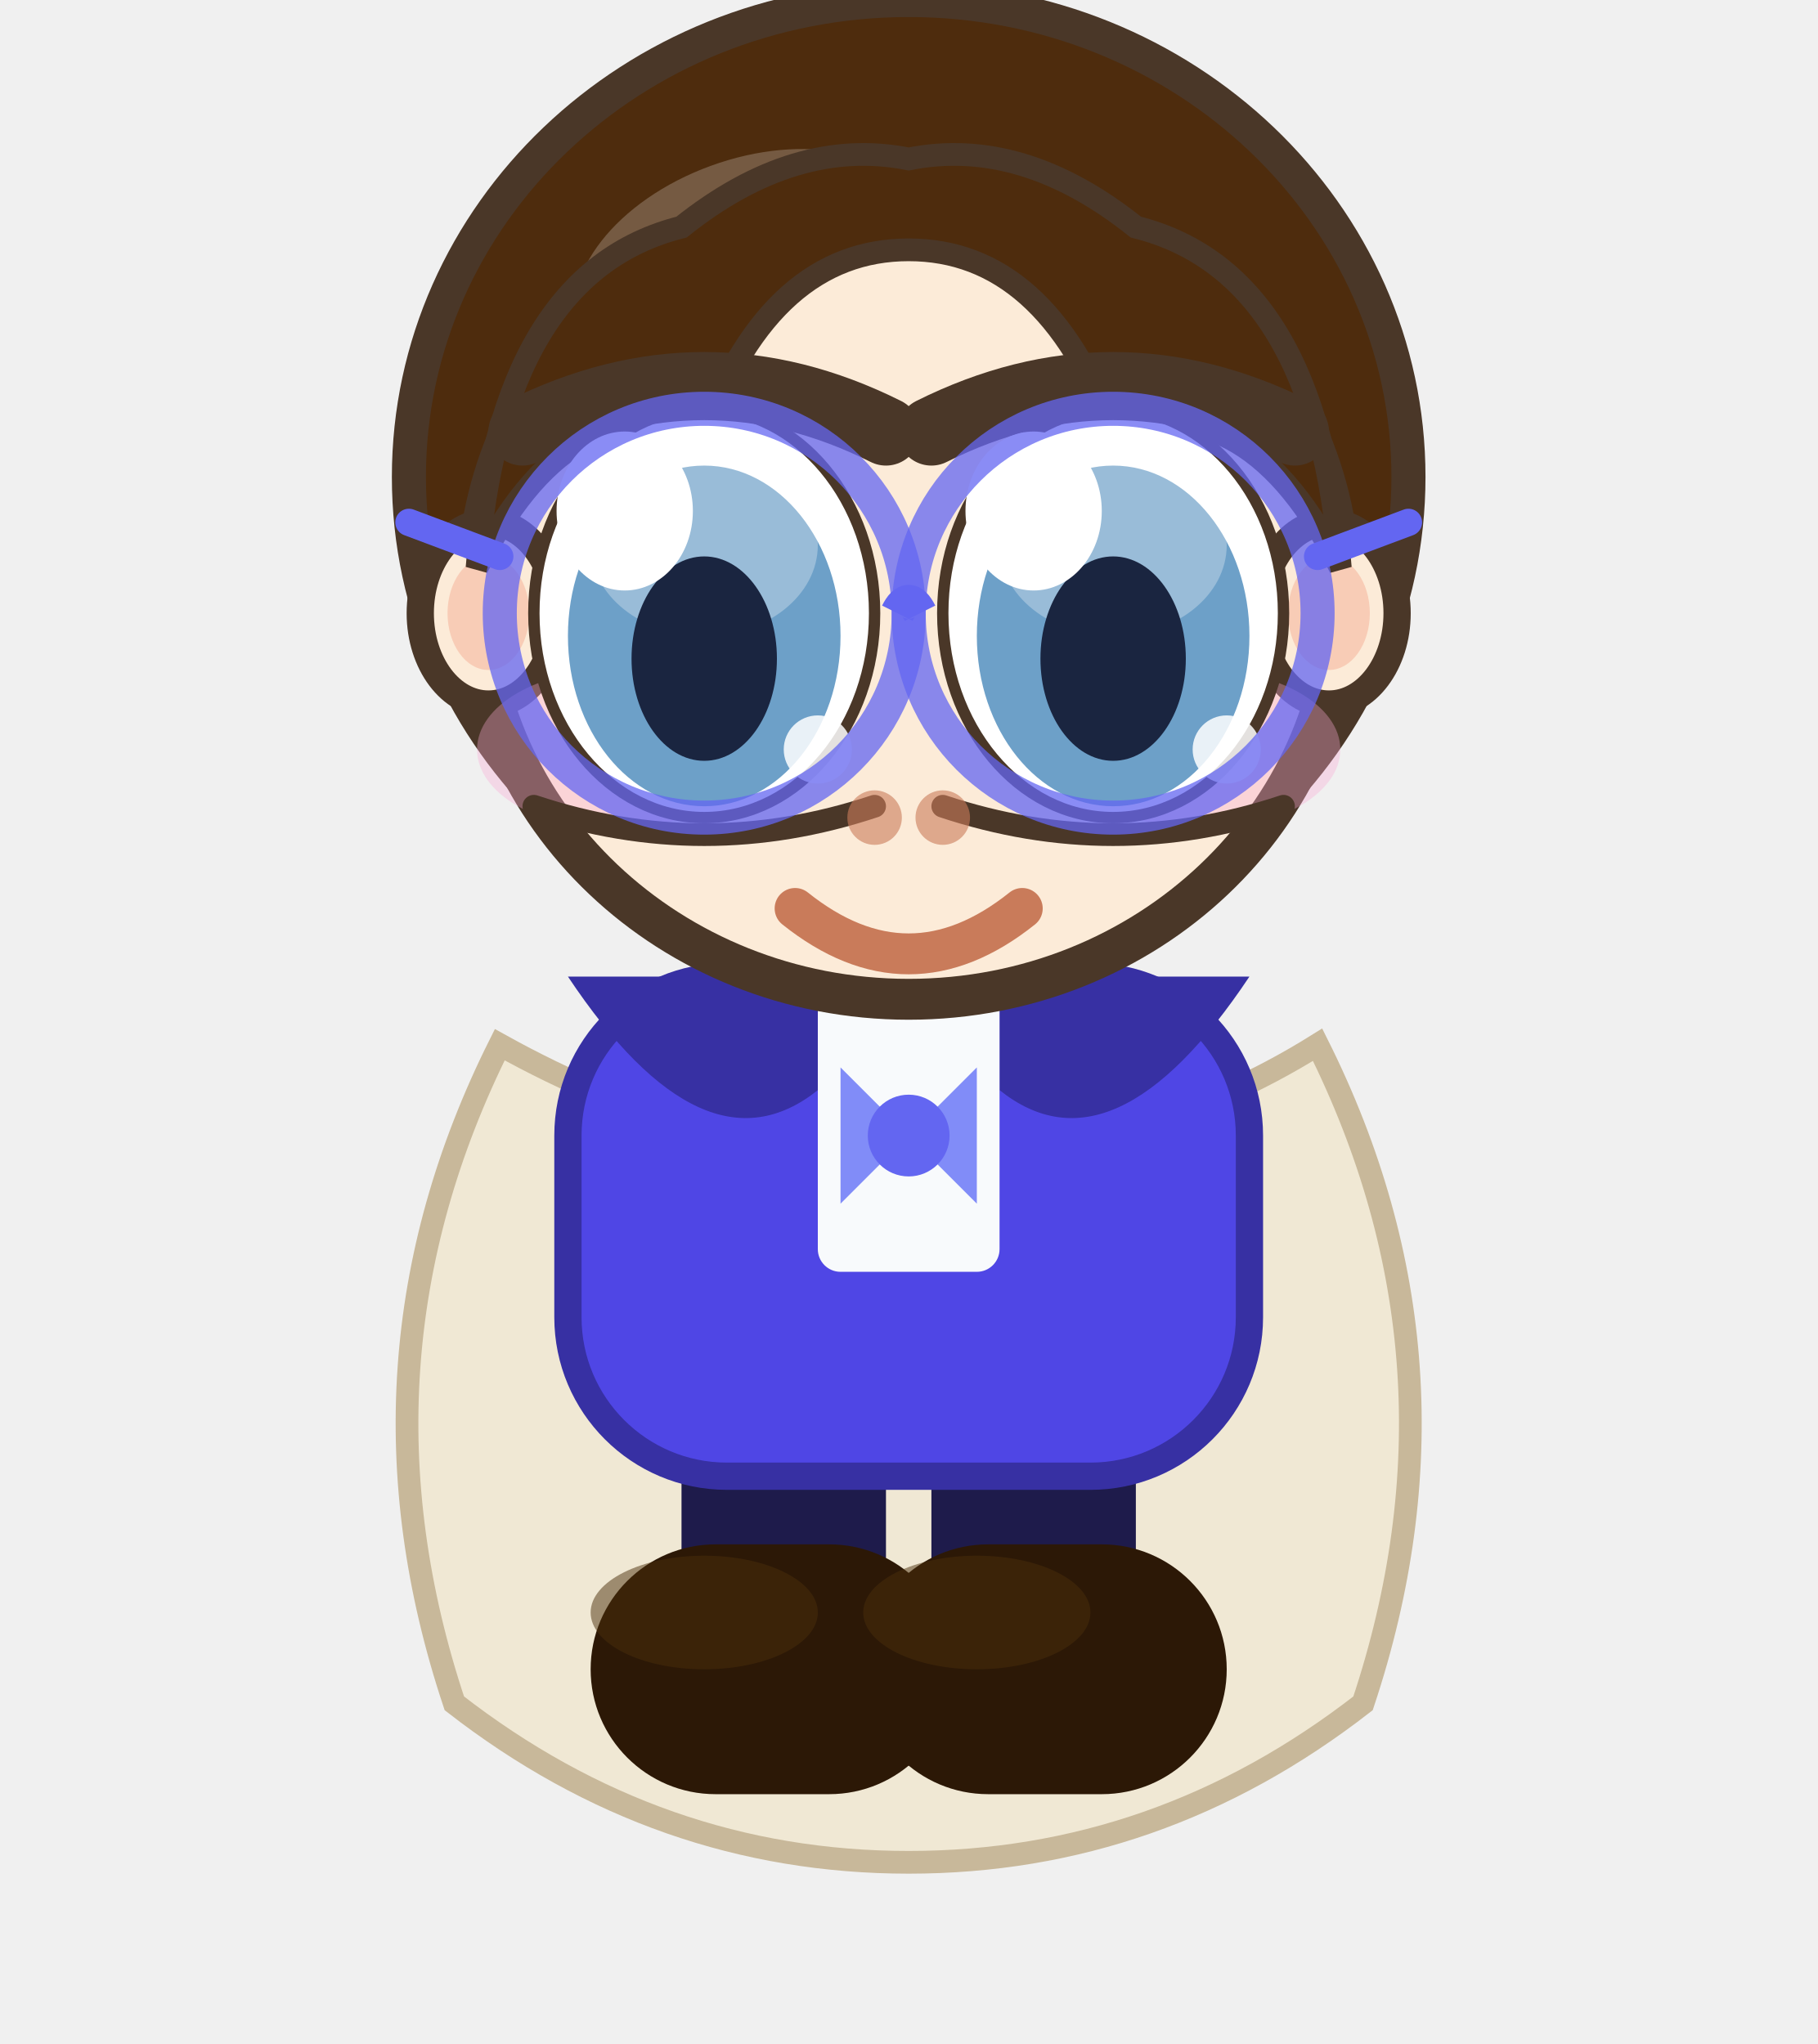
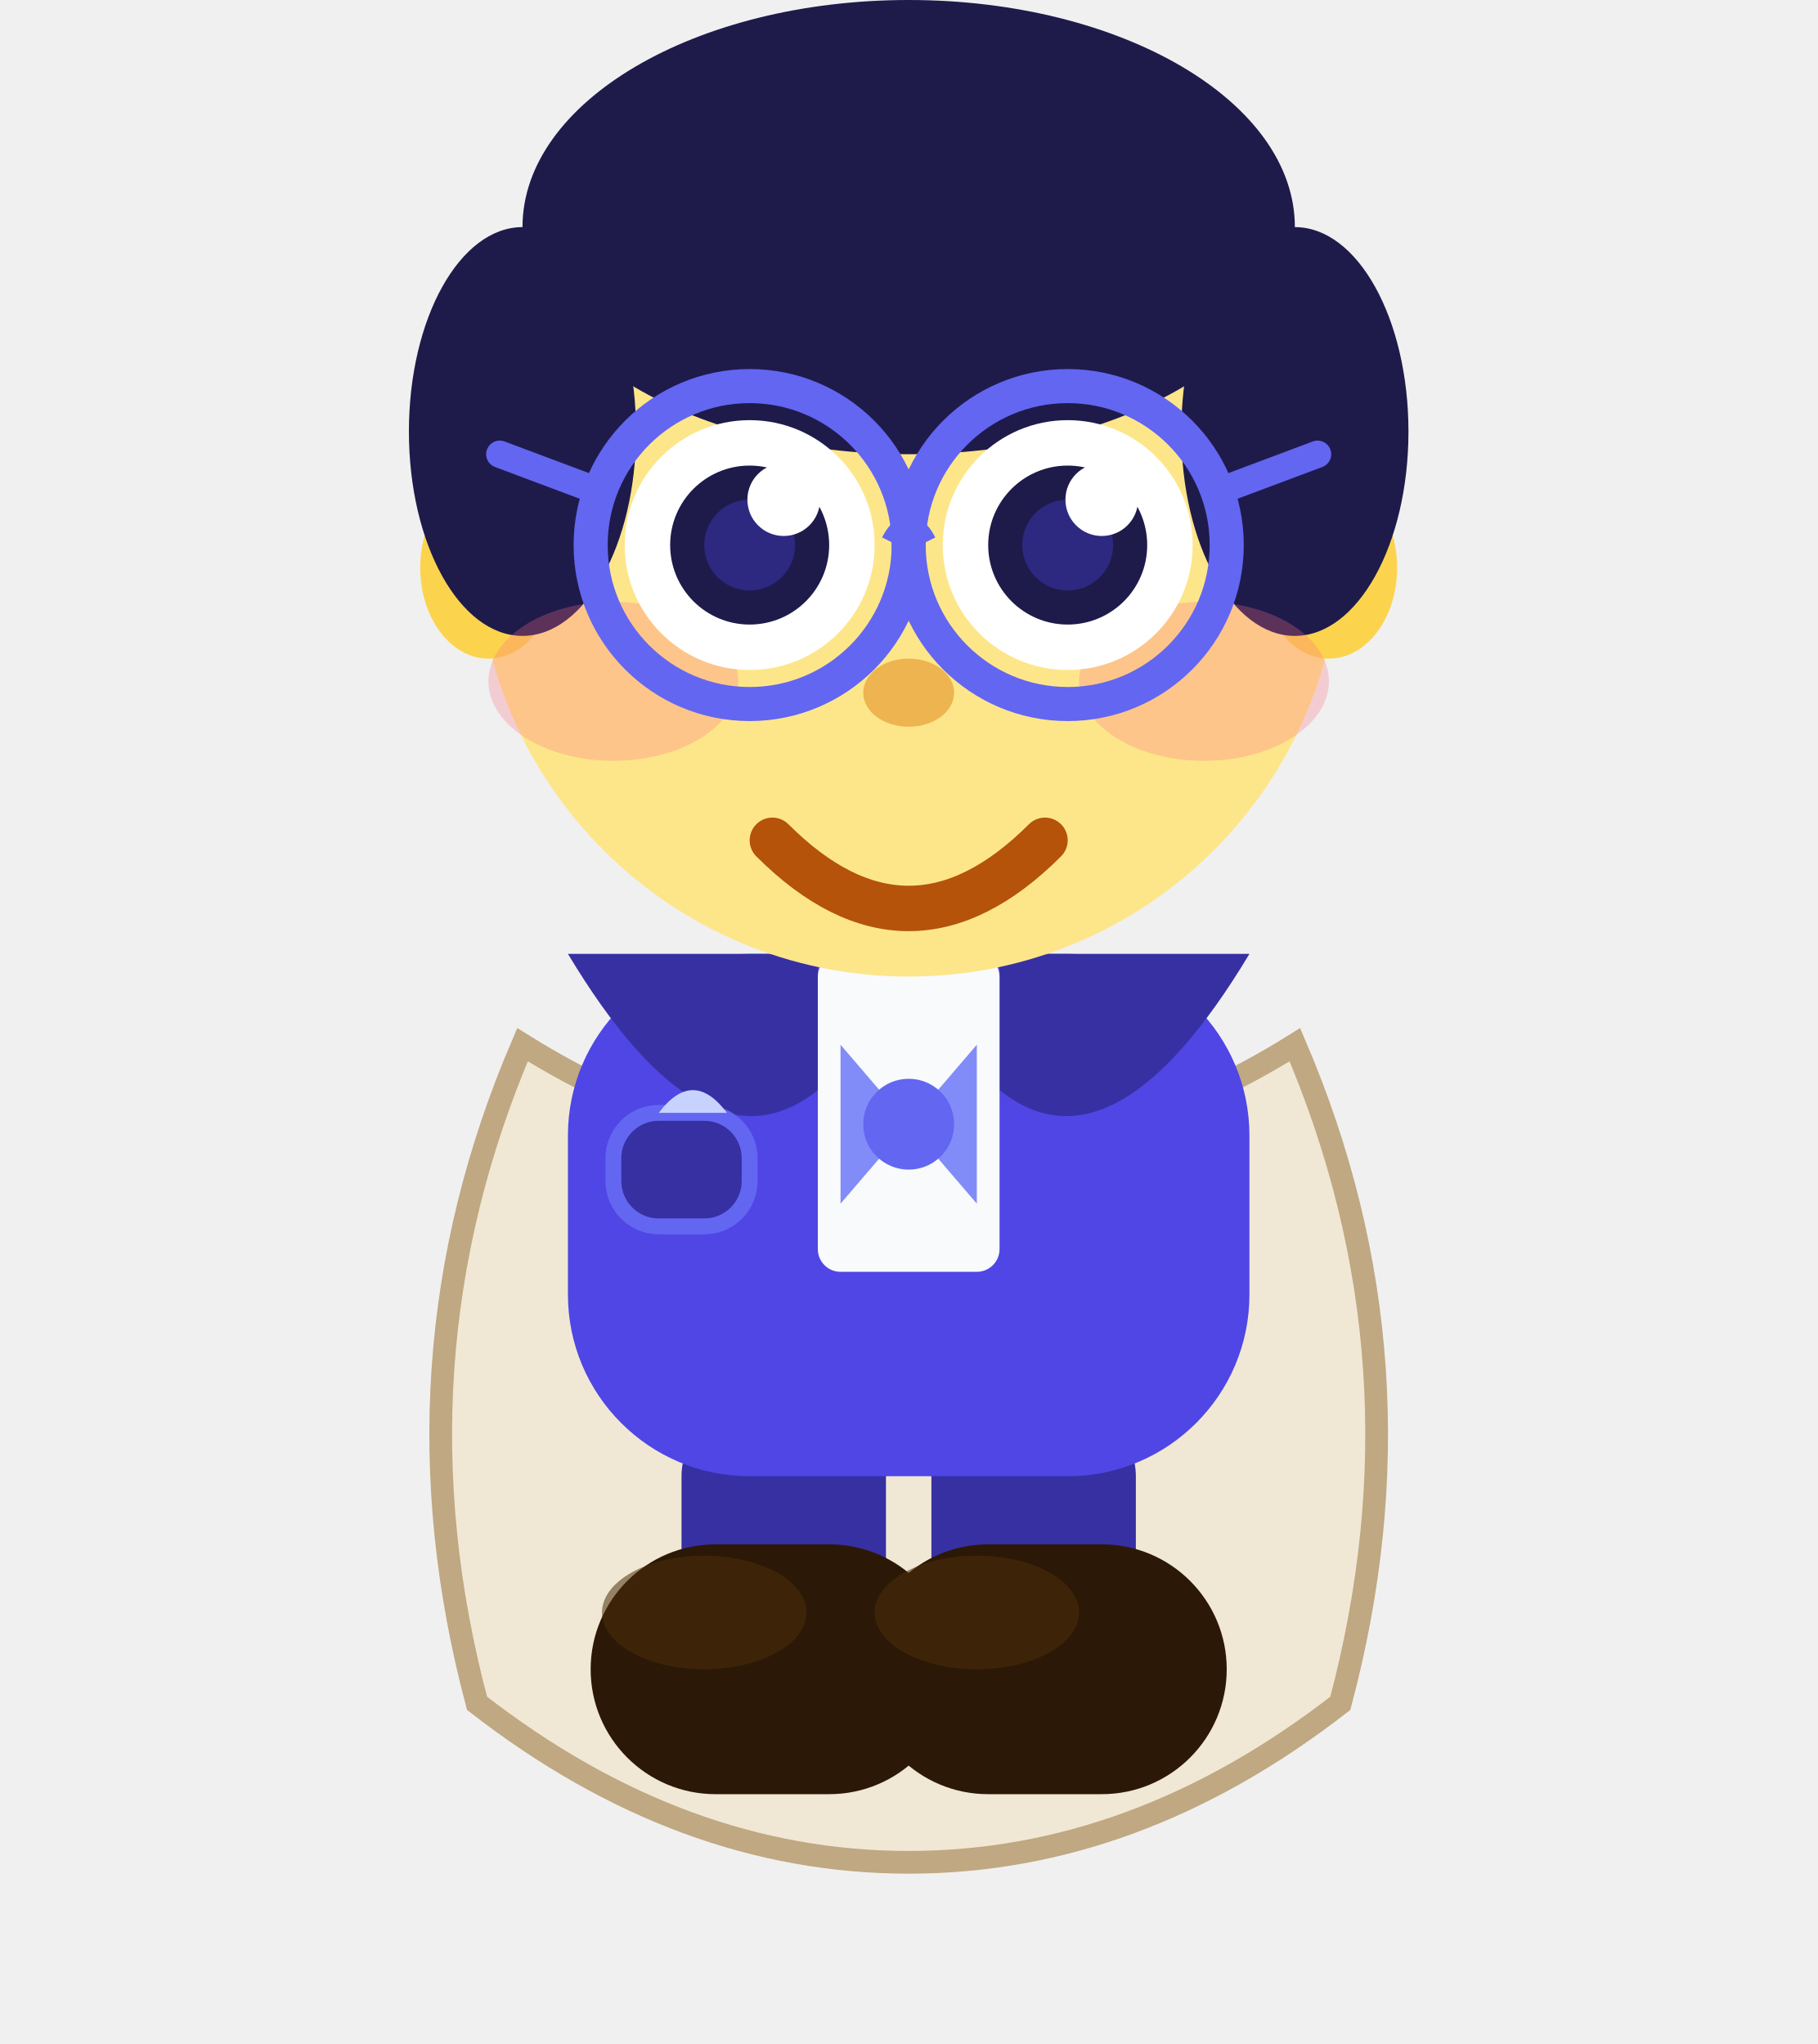
<svg xmlns="http://www.w3.org/2000/svg" viewBox="0 0 80 90" width="80" height="90" fill="none">
-   <path d="M22 46 Q15 60 20 75 Q29 82 40 82 Q51 82 60 75 Q65 60 58 46 Q50 51 40 51 Q31 51 22 46Z" fill="#f0e8d4" stroke="#c8b89a" stroke-width="1" />
-   <path d="M26 54 Q40 59 54 54" stroke="#c8b89a" stroke-width="0.7" stroke-dasharray="2.5,2" fill="none" />
-   <circle cx="40" cy="47.5" r="2.5" fill="#f0c040" stroke="#b8902a" stroke-width="0.8" />
-   <rect x="30" y="62" width="9" height="10" rx="3" fill="#1e1b4b" />
-   <rect x="41" y="62" width="9" height="10" rx="3" fill="#1e1b4b" />
+   <path d="M23 46 Q17 60 21 75 Q30 82 40 82 Q50 82 59 75 Q63 60 57 46 Q49 51 40 51 Q31 51 23 46Z" fill="#f0e8d4" stroke="#bfa882" stroke-width="1" />
+   <path d="M26 54 Q40 59 54 54" stroke="#bfa882" stroke-width="0.7" stroke-dasharray="2.5,2" fill="none" />
+   <circle cx="40" cy="47" r="2.5" fill="#c8a96e" stroke="#a07840" stroke-width="0.8" />
+   <rect x="30" y="62" width="9" height="10" rx="3" fill="#3730a3" />
+   <rect x="41" y="62" width="9" height="10" rx="3" fill="#3730a3" />
  <rect x="26" y="68" width="16" height="11" rx="5.5" fill="#2c1806" />
  <rect x="38" y="68" width="16" height="11" rx="5.5" fill="#2c1806" />
-   <ellipse cx="31" cy="71" rx="5" ry="2.5" fill="#4a2e0a" opacity="0.5" />
-   <ellipse cx="43" cy="71" rx="5" ry="2.5" fill="#4a2e0a" opacity="0.5" />
-   <rect x="25" y="43" width="30" height="22" rx="7" fill="#4f46e5" stroke="#3730a3" stroke-width="1.2" />
-   <path d="M25 43 Q31 52 36 48 L36 43Z" fill="#3730a3" />
-   <path d="M55 43 Q49 52 44 48 L44 43Z" fill="#3730a3" />
-   <rect x="36" y="43" width="8" height="13" rx="1" fill="#f8fafc" />
-   <polygon points="37,47 40,50 37,53" fill="#818cf8" />
-   <polygon points="43,47 40,50 43,53" fill="#818cf8" />
-   <circle cx="40" cy="50" r="1.8" fill="#6366f1" />
-   <ellipse cx="40" cy="21" rx="22" ry="21" fill="#4e2c0d" stroke="#4a3728" stroke-width="1.5" />
-   <ellipse cx="33" cy="12" rx="8" ry="5" fill="white" opacity="0.22" transform="rotate(-20,33,12)" />
-   <ellipse cx="40" cy="26" rx="19" ry="18" fill="#fcebd8" stroke="#4a3728" stroke-width="1.8" />
-   <ellipse cx="21.5" cy="27" rx="3" ry="4" fill="#fcebd8" stroke="#4a3728" stroke-width="1.2" />
-   <ellipse cx="58.5" cy="27" rx="3" ry="4" fill="#fcebd8" stroke="#4a3728" stroke-width="1.2" />
-   <ellipse cx="21.5" cy="27" rx="1.8" ry="2.5" fill="#f5b8a0" opacity="0.6" />
-   <ellipse cx="58.5" cy="27" rx="1.8" ry="2.5" fill="#f5b8a0" opacity="0.6" />
-   <path d="M21 25 Q22 12 30 10 Q35 6 40 7 Q45 6 50 10 Q58 12 59 25 Q55 17 49 19 Q46 11 40 11 Q34 11 31 19 Q25 17 21 25Z" fill="#4e2c0d" stroke="#4a3728" stroke-width="1" />
-   <ellipse cx="27" cy="33" rx="6" ry="3.5" fill="#f9a8d4" opacity="0.35" />
-   <ellipse cx="53" cy="33" rx="6" ry="3.5" fill="#f9a8d4" opacity="0.35" />
-   <ellipse cx="31" cy="27" rx="7.5" ry="9" fill="white" stroke="#4a3728" stroke-width="0.5" />
-   <path d="M23 19 Q31 15 39 19" stroke="#4a3728" stroke-width="3" fill="none" stroke-linecap="round" />
-   <ellipse cx="31" cy="28" rx="6" ry="7.5" fill="#6da0c8" />
-   <ellipse cx="31" cy="24" rx="5" ry="4" fill="white" opacity="0.3" />
-   <ellipse cx="31" cy="29" rx="3.2" ry="4.5" fill="#1a2540" />
-   <ellipse cx="27.5" cy="22.5" rx="3" ry="3.5" fill="white" />
-   <circle cx="36" cy="33" r="1.5" fill="white" opacity="0.85" />
-   <path d="M23.5 35.5 Q31 38 38.5 35.5" stroke="#4a3728" stroke-width="1" fill="none" stroke-linecap="round" />
-   <ellipse cx="49" cy="27" rx="7.5" ry="9" fill="white" stroke="#4a3728" stroke-width="0.5" />
-   <path d="M41 19 Q49 15 57 19" stroke="#4a3728" stroke-width="3" fill="none" stroke-linecap="round" />
-   <ellipse cx="49" cy="28" rx="6" ry="7.5" fill="#6da0c8" />
-   <ellipse cx="49" cy="24" rx="5" ry="4" fill="white" opacity="0.3" />
-   <ellipse cx="49" cy="29" rx="3.2" ry="4.5" fill="#1a2540" />
-   <ellipse cx="45.5" cy="22.5" rx="3" ry="3.5" fill="white" />
-   <circle cx="54" cy="33" r="1.5" fill="white" opacity="0.85" />
-   <path d="M41.5 35.5 Q49 38 56.5 35.5" stroke="#4a3728" stroke-width="1" fill="none" stroke-linecap="round" />
-   <circle cx="38.5" cy="36" r="1.2" fill="#c97b5a" opacity="0.6" />
-   <circle cx="41.5" cy="36" r="1.2" fill="#c97b5a" opacity="0.6" />
-   <path d="M35 40 Q40 44 45 40" stroke="#c97b5a" stroke-width="1.8" stroke-linecap="round" fill="none" />
-   <circle cx="31" cy="27" r="9" stroke="#6366f1" stroke-width="1.5" fill="none" opacity="0.75" />
-   <circle cx="49" cy="27" r="9" stroke="#6366f1" stroke-width="1.5" fill="none" opacity="0.75" />
-   <path d="M39.5 27 Q40 26 40.5 27" stroke="#6366f1" stroke-width="1.5" fill="none" />
-   <line x1="22" y1="24.5" x2="18" y2="23" stroke="#6366f1" stroke-width="1.2" stroke-linecap="round" />
-   <line x1="58" y1="24.5" x2="62" y2="23" stroke="#6366f1" stroke-width="1.2" stroke-linecap="round" />
+   <ellipse cx="31" cy="71" rx="4.5" ry="2.5" fill="#4a2e0a" opacity="0.55" />
+   <ellipse cx="43" cy="71" rx="4.5" ry="2.5" fill="#4a2e0a" opacity="0.55" />
+   <rect x="25" y="42" width="30" height="23" rx="8" fill="#4f46e5" />
+   <path d="M25 42 Q31 52 36 48 L36 42Z" fill="#3730a3" />
+   <path d="M55 42 Q49 52 44 48 L44 42Z" fill="#3730a3" />
+   <rect x="36" y="42" width="8" height="14" rx="1" fill="#f8fafc" />
+   <polygon points="37,46 40,49.5 37,53" fill="#818cf8" />
+   <polygon points="43,46 40,49.5 43,53" fill="#818cf8" />
+   <circle cx="40" cy="49.5" r="2" fill="#6366f1" />
+   <rect x="27" y="49" width="6" height="5" rx="2" fill="#3730a3" stroke="#6366f1" stroke-width="0.7" />
+   <path d="M29 49 Q30.5 47 32 49" fill="#c7d2fe" />
+   <circle cx="40" cy="24" r="19" fill="#fde68a" />
+   <ellipse cx="21.5" cy="25" rx="3" ry="4" fill="#fcd34d" />
+   <ellipse cx="58.5" cy="25" rx="3" ry="4" fill="#fcd34d" />
+   <ellipse cx="40" cy="10" rx="17" ry="10" fill="#1e1b4b" />
+   <ellipse cx="23" cy="19" rx="5" ry="9" fill="#1e1b4b" />
+   <ellipse cx="57" cy="19" rx="5" ry="9" fill="#1e1b4b" />
+   <ellipse cx="36" cy="7" rx="4.5" ry="6" fill="#1e1b4b" transform="rotate(-15,36,7)" />
+   <ellipse cx="44" cy="6" rx="4" ry="5.5" fill="#1e1b4b" transform="rotate(15,44,6)" />
+   <ellipse cx="27" cy="30" rx="5.5" ry="3.5" fill="#fb7185" opacity="0.28" />
+   <ellipse cx="53" cy="30" rx="5.5" ry="3.5" fill="#fb7185" opacity="0.28" />
+   <circle cx="33" cy="24" r="5.5" fill="white" />
+   <circle cx="47" cy="24" r="5.5" fill="white" />
+   <circle cx="33" cy="24" r="3.5" fill="#1e1b4b" />
+   <circle cx="47" cy="24" r="3.5" fill="#1e1b4b" />
+   <circle cx="33" cy="24" r="2" fill="#3730a3" opacity="0.6" />
+   <circle cx="47" cy="24" r="2" fill="#3730a3" opacity="0.6" />
+   <circle cx="34.5" cy="22" r="1.6" fill="white" />
+   <circle cx="48.5" cy="22" r="1.6" fill="white" />
+   <circle cx="33" cy="24" r="7" stroke="#6366f1" stroke-width="1.5" fill="none" />
+   <circle cx="47" cy="24" r="7" stroke="#6366f1" stroke-width="1.5" fill="none" />
+   <path d="M39.5 24 Q40 23 40.5 24" stroke="#6366f1" stroke-width="1.5" fill="none" />
+   <line x1="26" y1="21.5" x2="22" y2="20" stroke="#6366f1" stroke-width="1.2" stroke-linecap="round" />
+   <line x1="54" y1="21.5" x2="58" y2="20" stroke="#6366f1" stroke-width="1.2" stroke-linecap="round" />
+   <ellipse cx="40" cy="30.5" rx="2" ry="1.5" fill="#d97706" opacity="0.45" />
+   <path d="M34 37 Q40 43 46 37" stroke="#b45309" stroke-width="2" stroke-linecap="round" fill="none" />
</svg>
